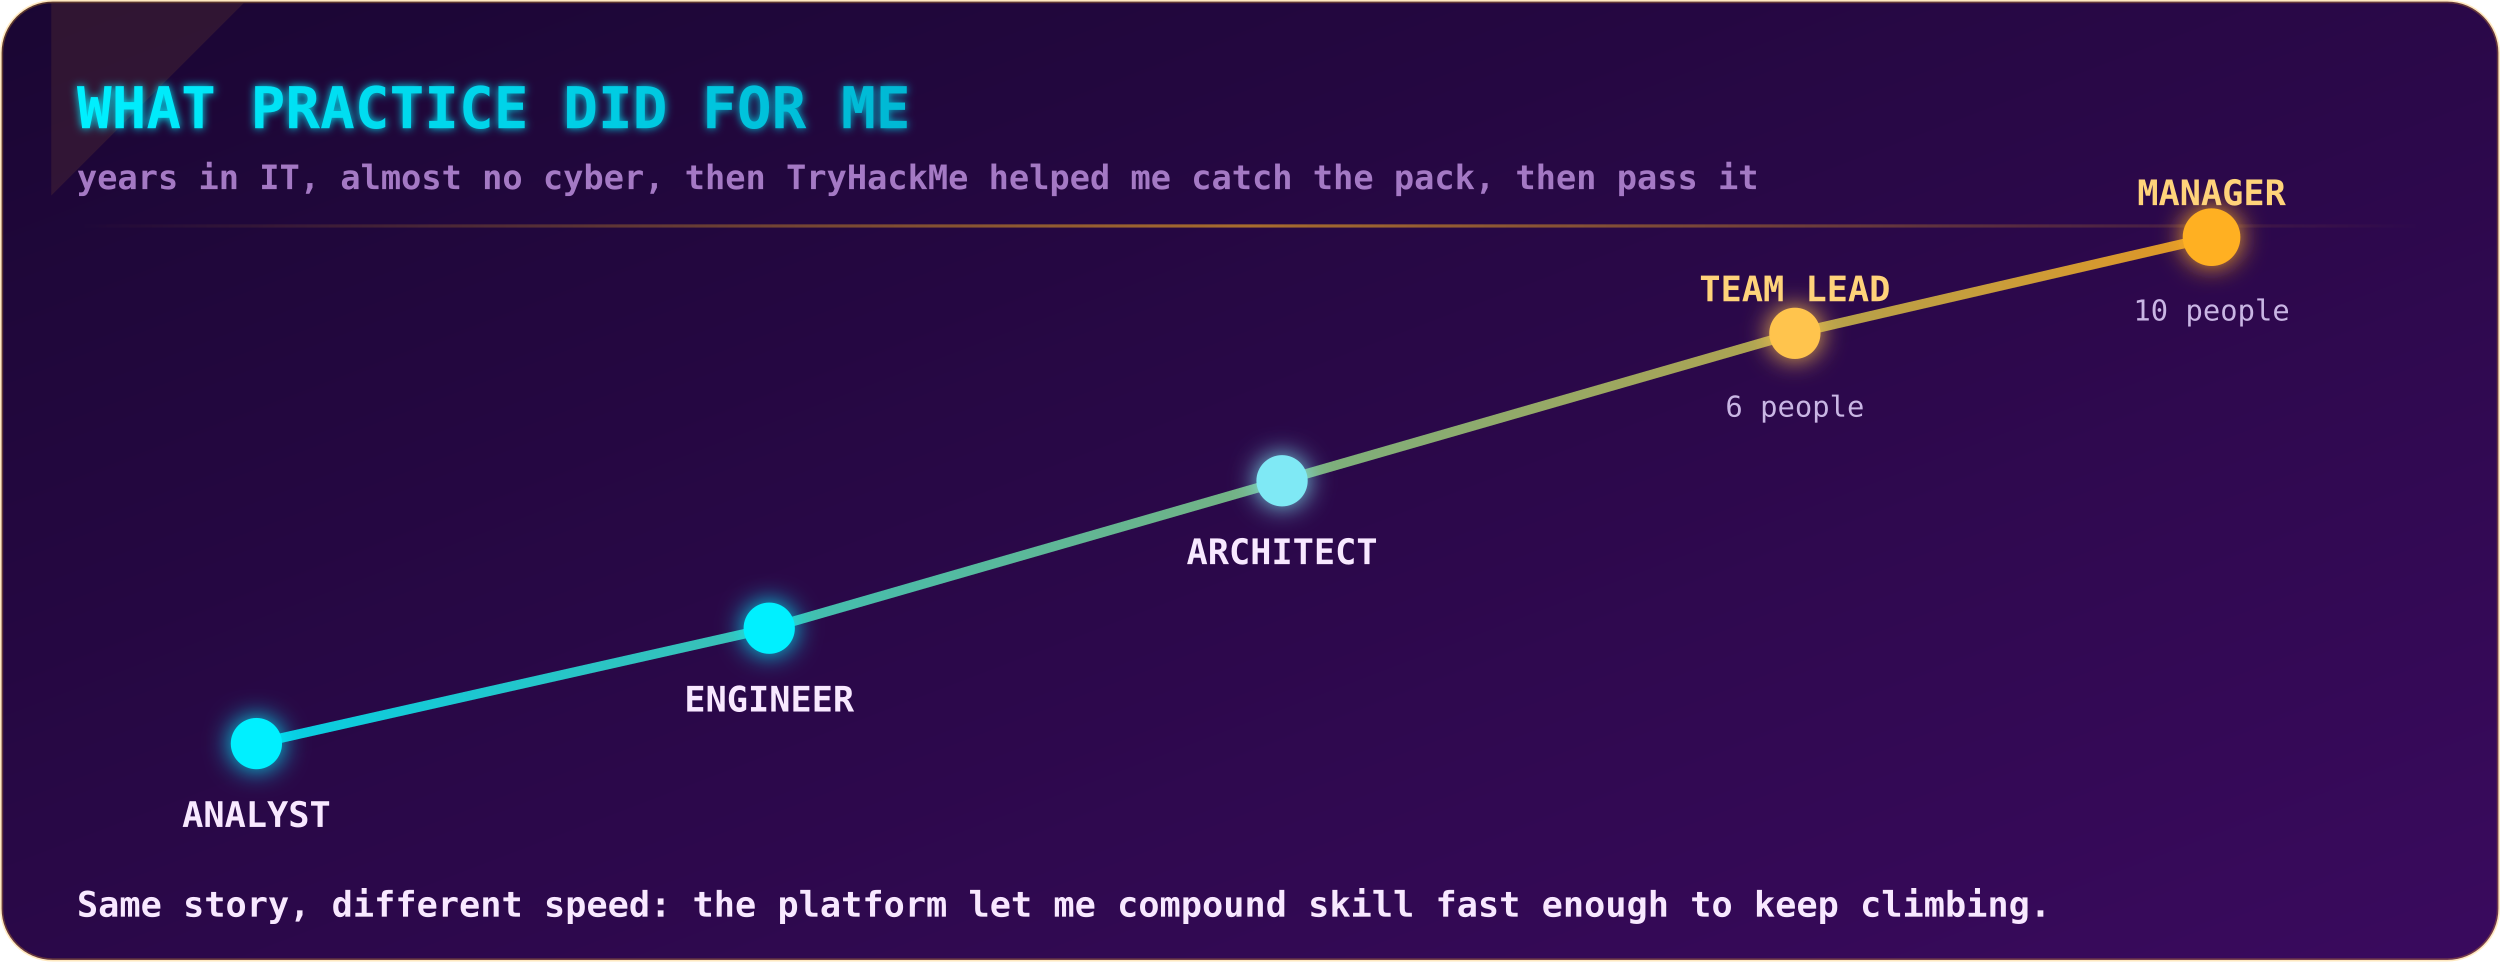
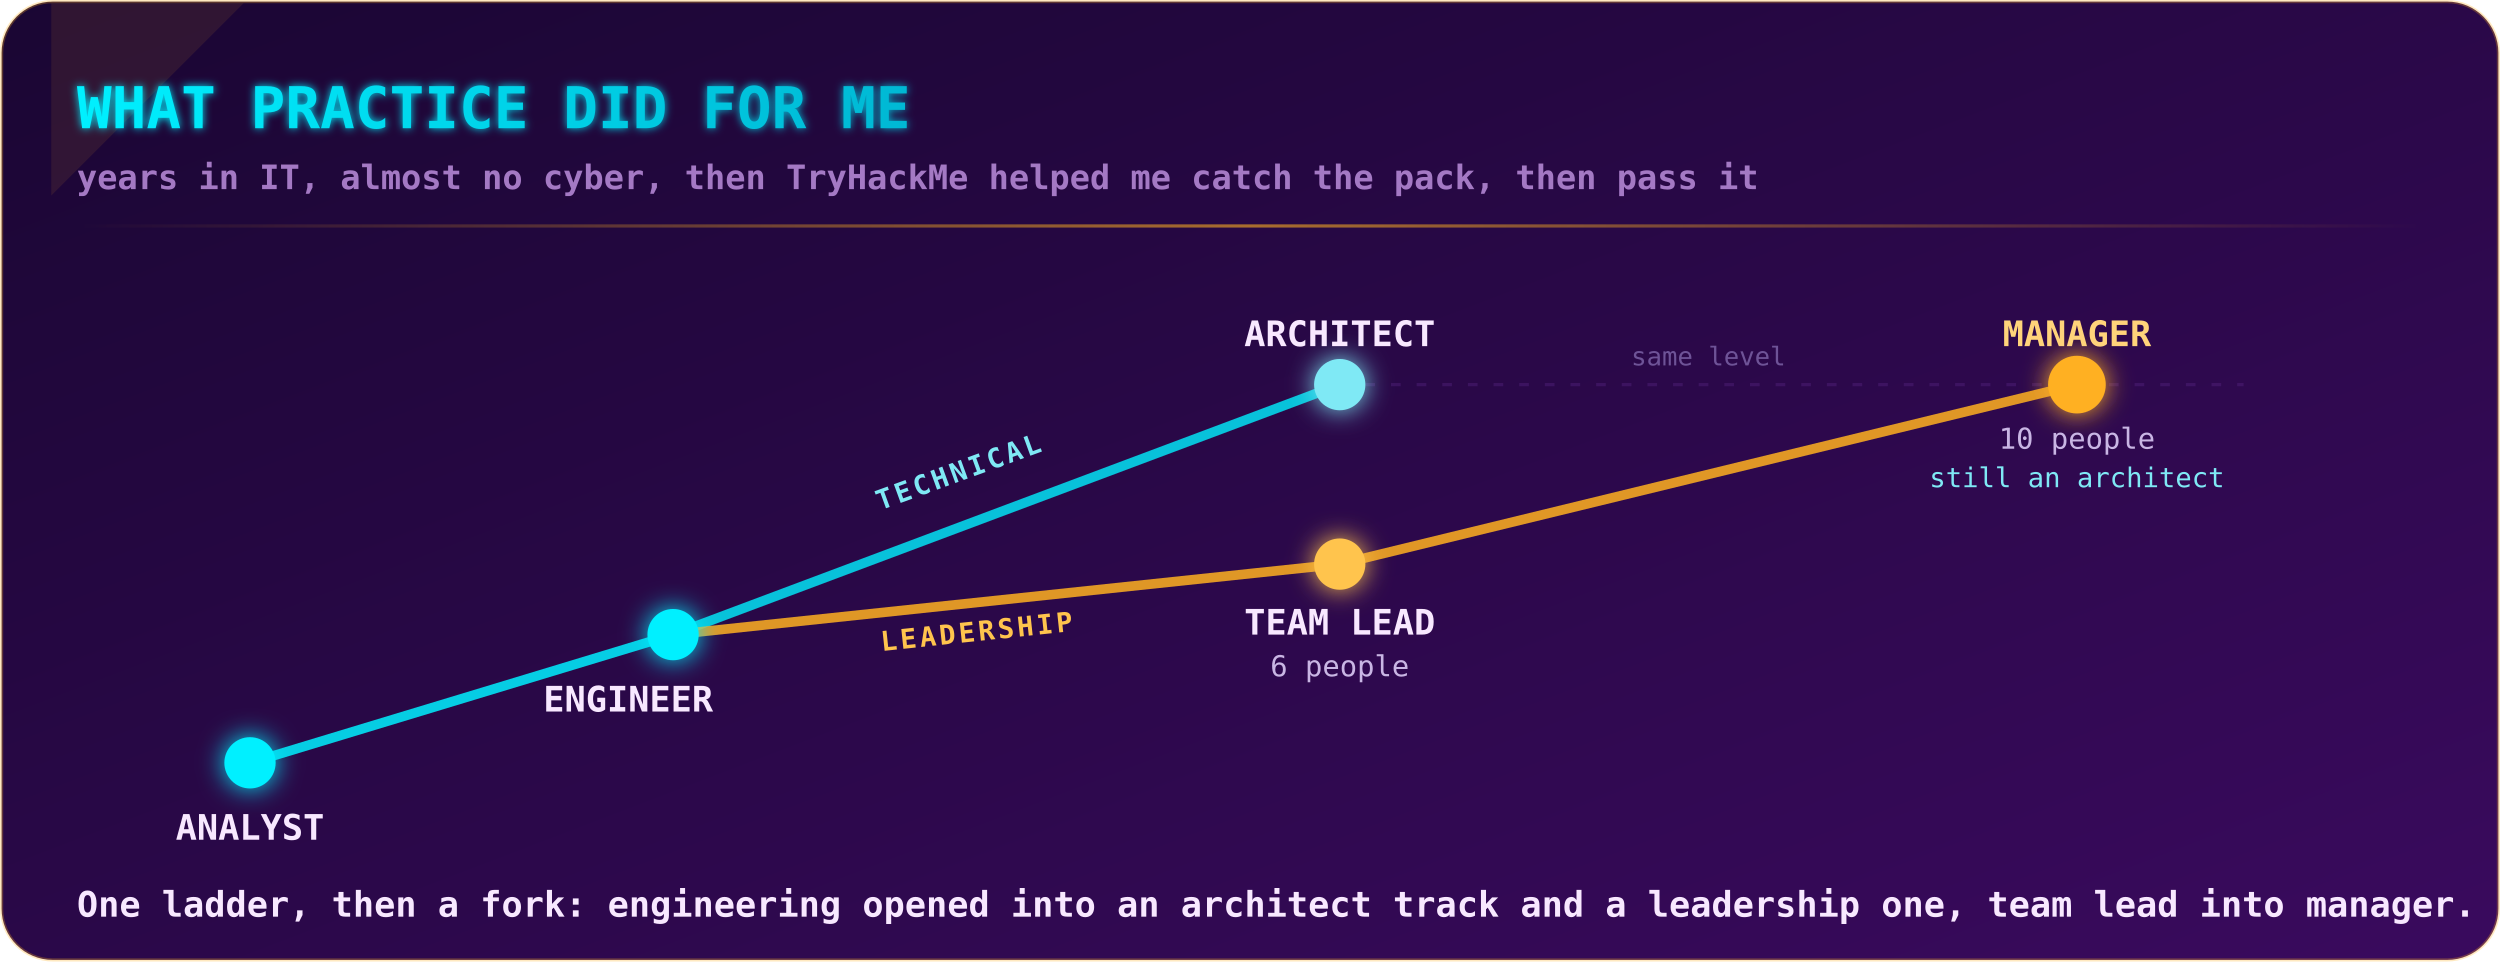
- <svg xmlns="http://www.w3.org/2000/svg" viewBox="0 0 780 300" width="780" height="300" role="img" aria-label="Career arc powered by continuous practice: analyst to engineer to architect, and team lead of six to manager of ten">
+ <svg xmlns="http://www.w3.org/2000/svg" viewBox="0 0 780 300" width="780" height="300" role="img" aria-label="Career arc powered by continuous practice: analyst to engineer, then a fork into an architect track and a leadership track, with team lead growing into manager; architect and manager sit at the same level">
  <defs>
    <linearGradient id="bg" x1="0" y1="0" x2="1" y2="1">
      <stop offset="0%" stop-color="#1a0633" />
      <stop offset="100%" stop-color="#3a0a5e" />
    </linearGradient>
    <linearGradient id="hero" x1="0" y1="0" x2="1" y2="0">
      <stop offset="0%" stop-color="#00F0FF" />
      <stop offset="100%" stop-color="#00B8D4" />
-     </linearGradient>
-     <linearGradient id="arcline" x1="0" y1="0" x2="1" y2="0">
-       <stop offset="0%" stop-color="#00F0FF" />
-       <stop offset="100%" stop-color="#FFB020" />
    </linearGradient>
    <linearGradient id="ruleg" x1="0" y1="0" x2="1" y2="0">
      <stop offset="0%" stop-color="#FFB020" stop-opacity="0" />
      <stop offset="50%" stop-color="#FFB020" stop-opacity="0.6" />
      <stop offset="100%" stop-color="#FFB020" stop-opacity="0" />
    </linearGradient>
    <filter id="glow" x="-40%" y="-40%" width="180%" height="180%">
      <feGaussianBlur stdDeviation="1.3" result="b" />
      <feMerge>
        <feMergeNode in="b" />
        <feMergeNode in="SourceGraphic" />
      </feMerge>
    </filter>
    <filter id="softglow" x="-70%" y="-70%" width="240%" height="240%">
      <feGaussianBlur stdDeviation="4" result="b" />
      <feMerge>
        <feMergeNode in="b" />
        <feMergeNode in="SourceGraphic" />
      </feMerge>
    </filter>
  </defs>
  <style>text{font-family:ui-monospace,'SF Mono',Menlo,'Cascadia Code',Consolas,monospace}</style>
  <rect x="0.5" y="0.5" width="779" height="299" rx="16" fill="url(#bg)" stroke="#FFB020" stroke-opacity="0.28" />
  <path d="M 16,1 L 76,1 L 16,61 Z" fill="#FFB020" opacity="0.09" />
  <text x="24" y="40" fill="url(#hero)" font-size="18" font-weight="700" filter="url(#glow)">WHAT PRACTICE DID FOR ME</text>
  <text x="24" y="59" fill="#A479C4" font-size="10.5" font-weight="600">years in IT, almost no cyber, then TryHackMe helped me catch the pack, then pass it</text>
  <rect x="24" y="70" width="732" height="1" fill="url(#ruleg)" />
-   <polyline points="80,232 240,196 400,150 560,104 690,74" fill="none" stroke="url(#arcline)" stroke-width="3" opacity="0.85" />
+   <line x1="410" y1="120" x2="700" y2="120" stroke="#5C2A8A" stroke-opacity="0.35" stroke-dasharray="3 5" />
+   <text x="533" y="114" fill="#6E5397" font-size="8" text-anchor="middle">same level</text>
+   <polyline points="78,238 210,198" fill="none" stroke="#00F0FF" stroke-width="3" opacity="0.85" />
+   <polyline points="210,198 418,120" fill="none" stroke="#00F0FF" stroke-width="3" opacity="0.8" />
+   <polyline points="210,198 418,176" fill="none" stroke="#FFB020" stroke-width="3" opacity="0.85" />
+   <polyline points="418,176 648,120" fill="none" stroke="#FFB020" stroke-width="3" opacity="0.85" />
+   <text x="300" y="150" fill="#7FE9F5" font-size="8.5" font-weight="700" letter-spacing="1" text-anchor="middle" transform="rotate(-20 300 150)">TECHNICAL</text>
+   <text x="305" y="200" fill="#FFC44D" font-size="8.5" font-weight="700" letter-spacing="1" text-anchor="middle" transform="rotate(-6 305 200)">LEADERSHIP</text>
  <g text-anchor="middle">
-     <circle cx="80" cy="232" r="8" fill="#00F0FF" filter="url(#softglow)" />
-     <text x="80" y="258" fill="#F8E8FF" font-size="11" font-weight="700">ANALYST</text>
-     <circle cx="240" cy="196" r="8" fill="#00F0FF" filter="url(#softglow)" />
-     <text x="240" y="222" fill="#F8E8FF" font-size="11" font-weight="700">ENGINEER</text>
-     <circle cx="400" cy="150" r="8" fill="#7FE9F5" filter="url(#softglow)" />
-     <text x="400" y="176" fill="#F8E8FF" font-size="11" font-weight="700">ARCHITECT</text>
-     <circle cx="560" cy="104" r="8" fill="#FFC44D" filter="url(#softglow)" />
-     <text x="560" y="94" fill="#FFD37A" font-size="11" font-weight="700">TEAM LEAD</text>
-     <text x="560" y="130" fill="#C9B6E4" font-size="9">6 people</text>
-     <circle cx="690" cy="74" r="9" fill="#FFB020" filter="url(#softglow)" />
-     <text x="690" y="64" fill="#FFD37A" font-size="11" font-weight="700">MANAGER</text>
-     <text x="690" y="100" fill="#C9B6E4" font-size="9">10 people</text>
+     <circle cx="78" cy="238" r="8" fill="#00F0FF" filter="url(#softglow)" />
+     <text x="78" y="262" fill="#F8E8FF" font-size="11" font-weight="700">ANALYST</text>
+     <circle cx="210" cy="198" r="8" fill="#00F0FF" filter="url(#softglow)" />
+     <text x="196" y="222" fill="#F8E8FF" font-size="11" font-weight="700" text-anchor="middle">ENGINEER</text>
+     <circle cx="418" cy="120" r="8" fill="#7FE9F5" filter="url(#softglow)" />
+     <text x="418" y="108" fill="#F8E8FF" font-size="11" font-weight="700">ARCHITECT</text>
+     <circle cx="418" cy="176" r="8" fill="#FFC44D" filter="url(#softglow)" />
+     <text x="418" y="198" fill="#F8E8FF" font-size="11" font-weight="700">TEAM LEAD</text>
+     <text x="418" y="211" fill="#C9B6E4" font-size="9">6 people</text>
+     <circle cx="648" cy="120" r="9" fill="#FFB020" filter="url(#softglow)" />
+     <text x="648" y="108" fill="#FFD37A" font-size="11" font-weight="700">MANAGER</text>
+     <text x="648" y="140" fill="#C9B6E4" font-size="9">10 people</text>
+     <text x="648" y="152" fill="#7FE9F5" font-size="8.5">still an architect</text>
  </g>
-   <text x="24" y="286" fill="#F8E8FF" font-size="11" font-weight="600">Same story, different speed: the platform let me compound skill fast enough to keep climbing.</text>
+   <text x="24" y="286" fill="#F8E8FF" font-size="11" font-weight="600">One ladder, then a fork: engineering opened into an architect track and a leadership one, team lead into manager.</text>
</svg>
